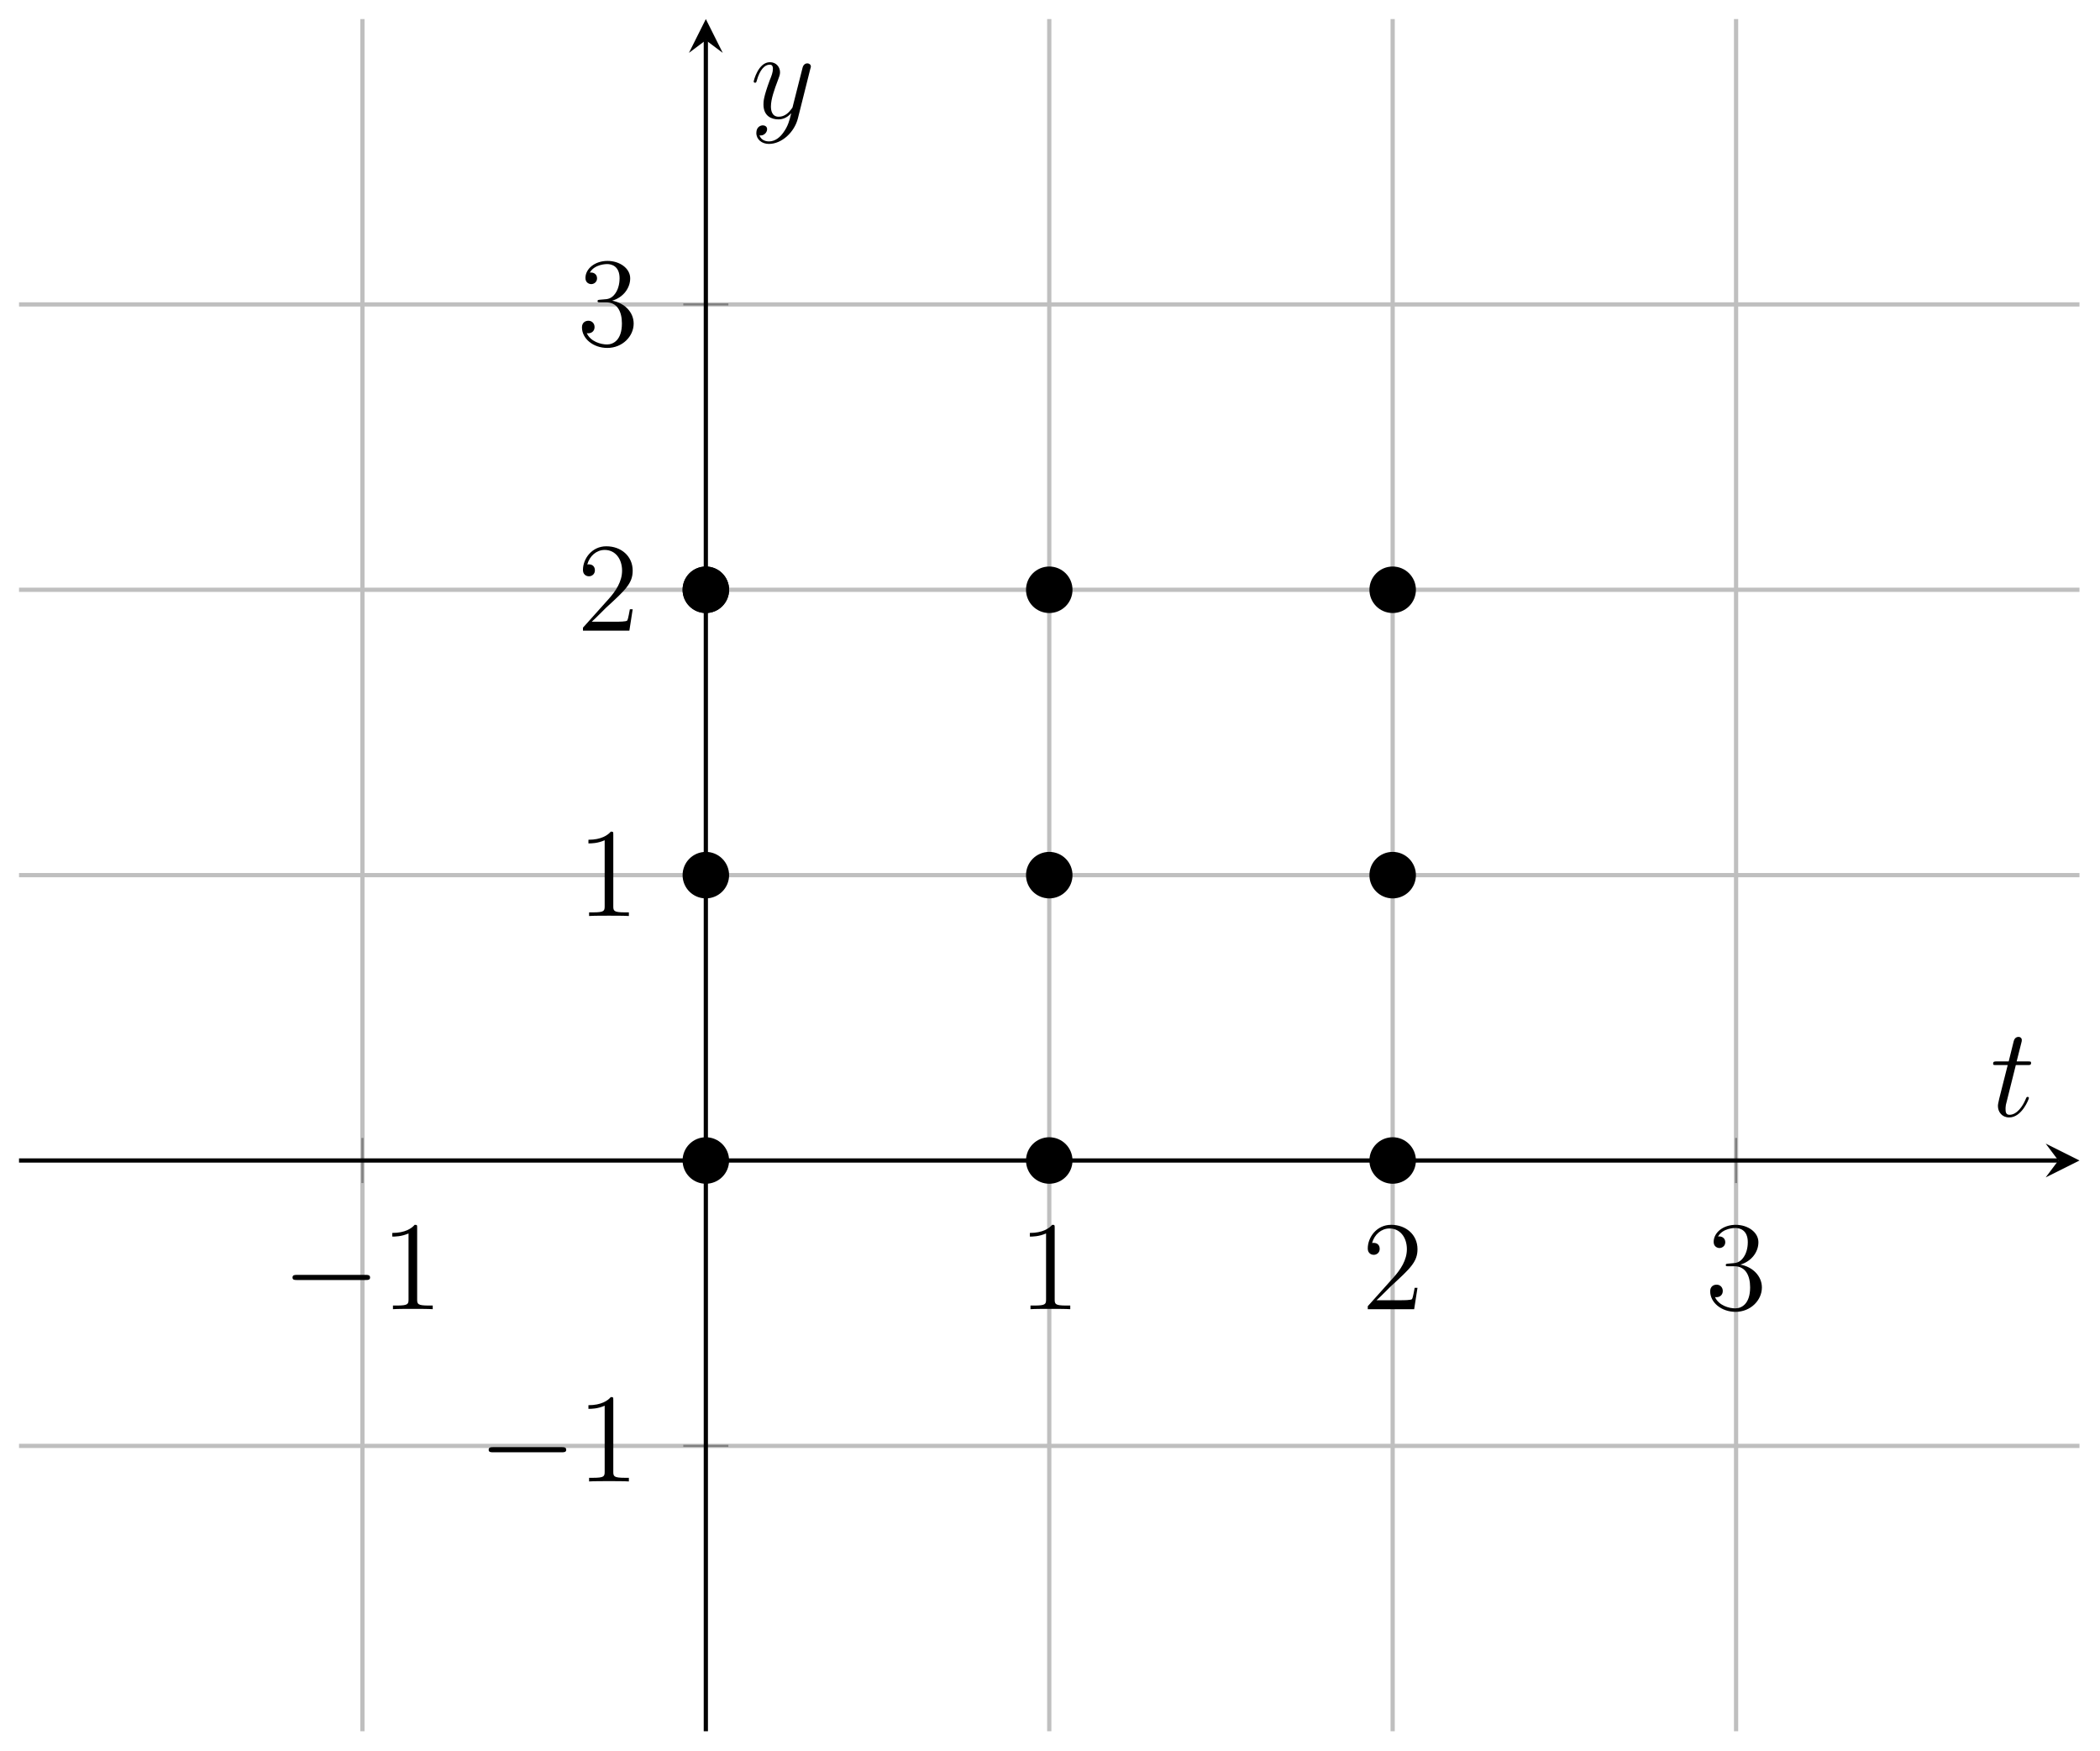
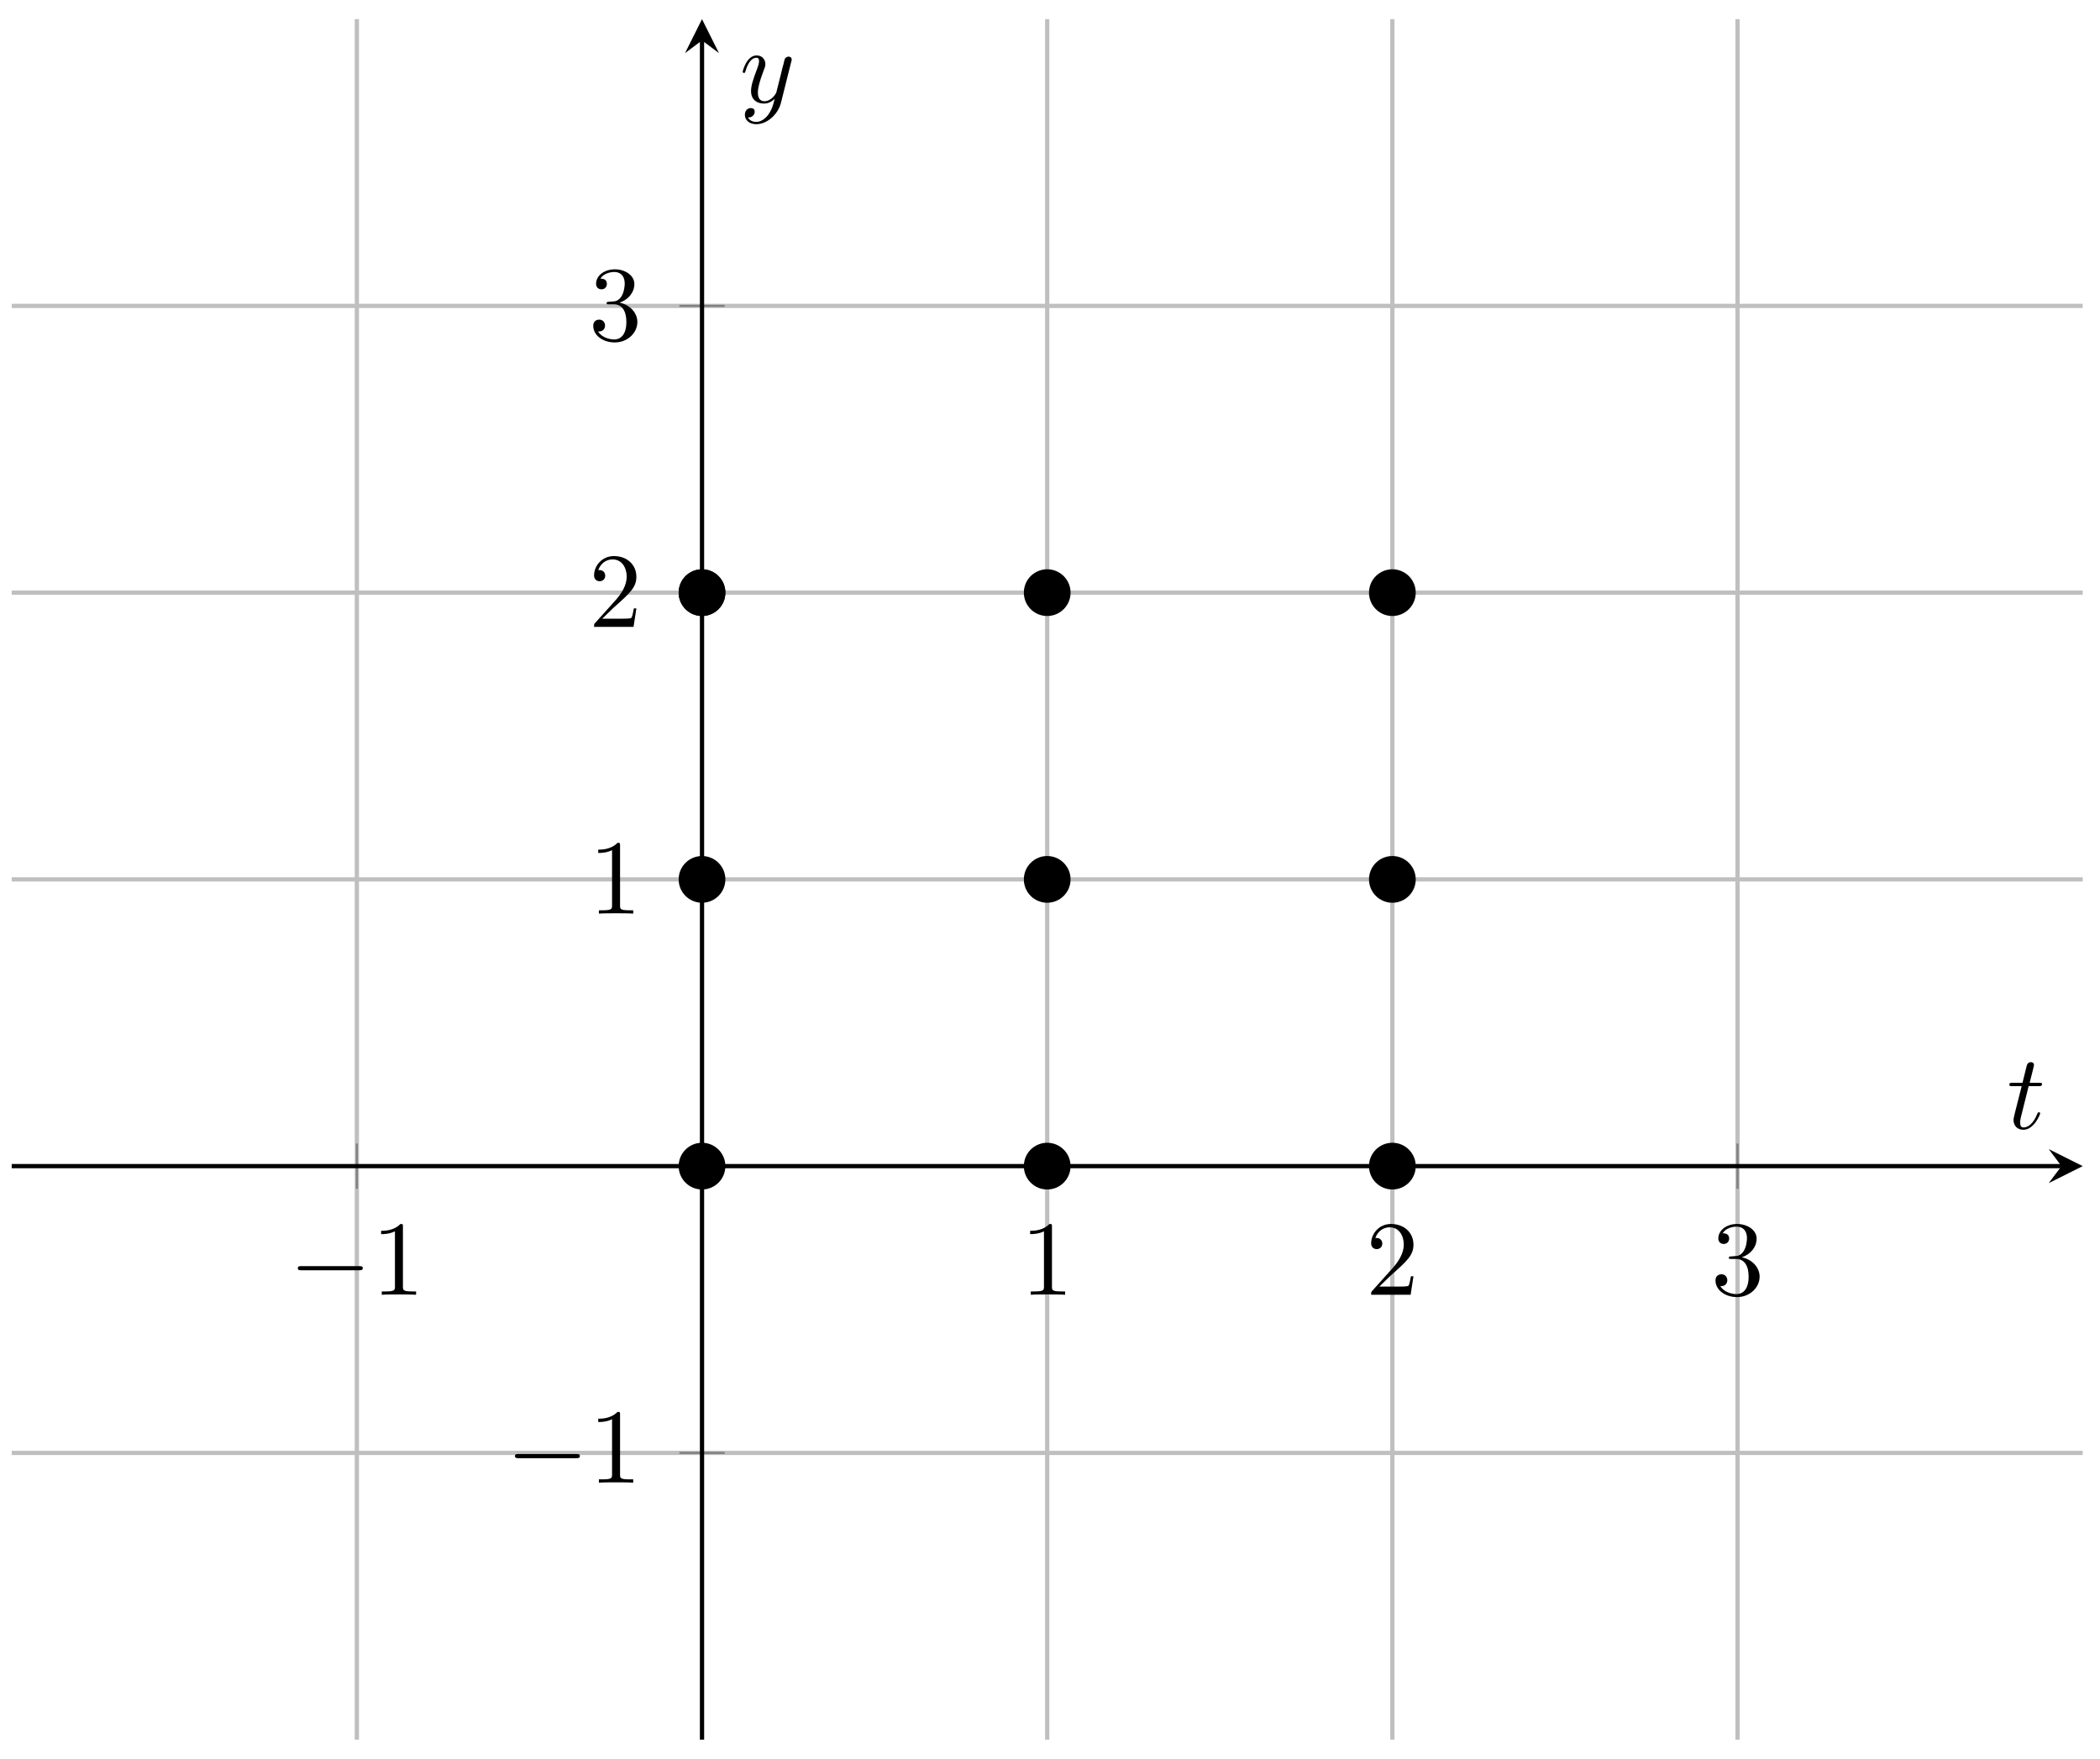
- <svg xmlns="http://www.w3.org/2000/svg" xmlns:xlink="http://www.w3.org/1999/xlink" width="198pt" height="165pt" viewBox="0 0 198 165" version="1.1">
+ <svg xmlns="http://www.w3.org/2000/svg" xmlns:xlink="http://www.w3.org/1999/xlink" width="197pt" height="165pt" viewBox="0 0 197 165" version="1.1">
  <defs>
    <g>
      <symbol overflow="visible" id="glyph0-0">
        <path style="stroke:none;" d="" />
      </symbol>
      <symbol overflow="visible" id="glyph0-1">
-         <path style="stroke:none;" d="M 7.875 -2.75 C 8.078 -2.75 8.297 -2.75 8.297 -2.984 C 8.297 -3.234 8.078 -3.234 7.875 -3.234 L 1.406 -3.234 C 1.203 -3.234 0.984 -3.234 0.984 -2.984 C 0.984 -2.75 1.203 -2.75 1.406 -2.75 Z M 7.875 -2.75 " />
+         <path style="stroke:none;" d="M 6.562 -2.297 C 6.734 -2.297 6.922 -2.297 6.922 -2.5 C 6.922 -2.688 6.734 -2.688 6.562 -2.688 L 1.172 -2.688 C 1 -2.688 0.828 -2.688 0.828 -2.5 C 0.828 -2.297 1 -2.297 1.172 -2.297 Z M 6.562 -2.297 " />
      </symbol>
      <symbol overflow="visible" id="glyph1-0">
        <path style="stroke:none;" d="" />
      </symbol>
      <symbol overflow="visible" id="glyph1-1">
-         <path style="stroke:none;" d="M 3.438 -7.656 C 3.438 -7.938 3.438 -7.953 3.203 -7.953 C 2.922 -7.625 2.312 -7.188 1.094 -7.188 L 1.094 -6.844 C 1.359 -6.844 1.953 -6.844 2.625 -7.141 L 2.625 -0.922 C 2.625 -0.484 2.578 -0.344 1.531 -0.344 L 1.156 -0.344 L 1.156 0 C 1.484 -0.031 2.641 -0.031 3.031 -0.031 C 3.438 -0.031 4.578 -0.031 4.906 0 L 4.906 -0.344 L 4.531 -0.344 C 3.484 -0.344 3.438 -0.484 3.438 -0.922 Z M 3.438 -7.656 " />
+         <path style="stroke:none;" d="M 2.938 -6.375 C 2.938 -6.625 2.938 -6.641 2.703 -6.641 C 2.078 -6 1.203 -6 0.891 -6 L 0.891 -5.688 C 1.094 -5.688 1.672 -5.688 2.188 -5.953 L 2.188 -0.781 C 2.188 -0.422 2.156 -0.312 1.266 -0.312 L 0.953 -0.312 L 0.953 0 C 1.297 -0.031 2.156 -0.031 2.562 -0.031 C 2.953 -0.031 3.828 -0.031 4.172 0 L 4.172 -0.312 L 3.859 -0.312 C 2.953 -0.312 2.938 -0.422 2.938 -0.781 Z M 2.938 -6.375 " />
      </symbol>
      <symbol overflow="visible" id="glyph1-2">
-         <path style="stroke:none;" d="M 5.266 -2.016 L 5 -2.016 C 4.953 -1.812 4.859 -1.141 4.75 -0.953 C 4.656 -0.844 3.984 -0.844 3.625 -0.844 L 1.406 -0.844 C 1.734 -1.125 2.469 -1.891 2.766 -2.172 C 4.594 -3.844 5.266 -4.469 5.266 -5.656 C 5.266 -7.031 4.172 -7.953 2.781 -7.953 C 1.406 -7.953 0.578 -6.766 0.578 -5.734 C 0.578 -5.125 1.109 -5.125 1.141 -5.125 C 1.406 -5.125 1.703 -5.312 1.703 -5.688 C 1.703 -6.031 1.484 -6.25 1.141 -6.25 C 1.047 -6.25 1.016 -6.25 0.984 -6.234 C 1.203 -7.047 1.859 -7.609 2.625 -7.609 C 3.641 -7.609 4.266 -6.75 4.266 -5.656 C 4.266 -4.641 3.688 -3.75 3 -2.984 L 0.578 -0.281 L 0.578 0 L 4.953 0 Z M 5.266 -2.016 " />
+         <path style="stroke:none;" d="M 1.266 -0.766 L 2.328 -1.797 C 3.875 -3.172 4.469 -3.703 4.469 -4.703 C 4.469 -5.844 3.578 -6.641 2.359 -6.641 C 1.234 -6.641 0.5 -5.719 0.5 -4.828 C 0.5 -4.281 1 -4.281 1.031 -4.281 C 1.203 -4.281 1.547 -4.391 1.547 -4.812 C 1.547 -5.062 1.359 -5.328 1.016 -5.328 C 0.938 -5.328 0.922 -5.328 0.891 -5.312 C 1.109 -5.969 1.656 -6.328 2.234 -6.328 C 3.141 -6.328 3.562 -5.516 3.562 -4.703 C 3.562 -3.906 3.078 -3.125 2.516 -2.5 L 0.609 -0.375 C 0.5 -0.266 0.5 -0.234 0.5 0 L 4.203 0 L 4.469 -1.734 L 4.234 -1.734 C 4.172 -1.438 4.109 -1 4 -0.844 C 3.938 -0.766 3.281 -0.766 3.062 -0.766 Z M 1.266 -0.766 " />
      </symbol>
      <symbol overflow="visible" id="glyph1-3">
-         <path style="stroke:none;" d="M 2.203 -4.297 C 2 -4.281 1.953 -4.266 1.953 -4.156 C 1.953 -4.047 2.016 -4.047 2.219 -4.047 L 2.766 -4.047 C 3.797 -4.047 4.25 -3.203 4.25 -2.062 C 4.25 -0.484 3.438 -0.078 2.844 -0.078 C 2.266 -0.078 1.297 -0.344 0.938 -1.141 C 1.328 -1.078 1.672 -1.297 1.672 -1.719 C 1.672 -2.062 1.422 -2.312 1.094 -2.312 C 0.797 -2.312 0.484 -2.141 0.484 -1.688 C 0.484 -0.625 1.547 0.25 2.875 0.25 C 4.297 0.25 5.359 -0.844 5.359 -2.047 C 5.359 -3.141 4.469 -4 3.328 -4.203 C 4.359 -4.5 5.031 -5.375 5.031 -6.312 C 5.031 -7.25 4.047 -7.953 2.891 -7.953 C 1.703 -7.953 0.812 -7.219 0.812 -6.344 C 0.812 -5.875 1.188 -5.766 1.359 -5.766 C 1.609 -5.766 1.906 -5.953 1.906 -6.312 C 1.906 -6.688 1.609 -6.859 1.344 -6.859 C 1.281 -6.859 1.25 -6.859 1.219 -6.844 C 1.672 -7.656 2.797 -7.656 2.859 -7.656 C 3.25 -7.656 4.031 -7.484 4.031 -6.312 C 4.031 -6.078 4 -5.422 3.641 -4.906 C 3.281 -4.375 2.875 -4.344 2.562 -4.328 Z M 2.203 -4.297 " />
+         <path style="stroke:none;" d="M 2.891 -3.516 C 3.703 -3.781 4.281 -4.469 4.281 -5.266 C 4.281 -6.078 3.406 -6.641 2.453 -6.641 C 1.453 -6.641 0.688 -6.047 0.688 -5.281 C 0.688 -4.953 0.906 -4.766 1.203 -4.766 C 1.5 -4.766 1.703 -4.984 1.703 -5.281 C 1.703 -5.766 1.234 -5.766 1.094 -5.766 C 1.391 -6.266 2.047 -6.391 2.406 -6.391 C 2.828 -6.391 3.375 -6.172 3.375 -5.281 C 3.375 -5.156 3.344 -4.578 3.094 -4.141 C 2.797 -3.656 2.453 -3.625 2.203 -3.625 C 2.125 -3.609 1.891 -3.594 1.812 -3.594 C 1.734 -3.578 1.672 -3.562 1.672 -3.469 C 1.672 -3.359 1.734 -3.359 1.906 -3.359 L 2.344 -3.359 C 3.156 -3.359 3.531 -2.688 3.531 -1.703 C 3.531 -0.344 2.844 -0.062 2.406 -0.062 C 1.969 -0.062 1.219 -0.234 0.875 -0.812 C 1.219 -0.766 1.531 -0.984 1.531 -1.359 C 1.531 -1.719 1.266 -1.922 0.984 -1.922 C 0.734 -1.922 0.422 -1.781 0.422 -1.344 C 0.422 -0.438 1.344 0.219 2.438 0.219 C 3.656 0.219 4.562 -0.688 4.562 -1.703 C 4.562 -2.516 3.922 -3.297 2.891 -3.516 Z M 2.891 -3.516 " />
      </symbol>
      <symbol overflow="visible" id="glyph2-0">
        <path style="stroke:none;" d="" />
      </symbol>
      <symbol overflow="visible" id="glyph2-1">
-         <path style="stroke:none;" d="M 2.406 -4.812 L 3.5 -4.812 C 3.734 -4.812 3.844 -4.812 3.844 -5.016 C 3.844 -5.156 3.781 -5.156 3.531 -5.156 L 2.484 -5.156 L 2.922 -6.891 C 2.969 -7.062 2.969 -7.094 2.969 -7.172 C 2.969 -7.359 2.828 -7.469 2.672 -7.469 C 2.562 -7.469 2.297 -7.438 2.203 -7.047 L 1.734 -5.156 L 0.609 -5.156 C 0.375 -5.156 0.266 -5.156 0.266 -4.922 C 0.266 -4.812 0.344 -4.812 0.578 -4.812 L 1.641 -4.812 L 0.844 -1.656 C 0.75 -1.234 0.719 -1.109 0.719 -0.953 C 0.719 -0.391 1.109 0.125 1.781 0.125 C 2.984 0.125 3.641 -1.625 3.641 -1.703 C 3.641 -1.781 3.578 -1.812 3.516 -1.812 C 3.484 -1.812 3.438 -1.812 3.422 -1.766 C 3.406 -1.75 3.391 -1.75 3.312 -1.547 C 3.062 -0.953 2.516 -0.125 1.812 -0.125 C 1.453 -0.125 1.438 -0.422 1.438 -0.688 C 1.438 -0.688 1.438 -0.922 1.469 -1.062 Z M 2.406 -4.812 " />
+         <path style="stroke:none;" d="M 2.047 -3.984 L 2.984 -3.984 C 3.188 -3.984 3.297 -3.984 3.297 -4.188 C 3.297 -4.297 3.188 -4.297 3.016 -4.297 L 2.141 -4.297 C 2.5 -5.719 2.547 -5.906 2.547 -5.969 C 2.547 -6.141 2.422 -6.234 2.25 -6.234 C 2.219 -6.234 1.938 -6.234 1.859 -5.875 L 1.469 -4.297 L 0.531 -4.297 C 0.328 -4.297 0.234 -4.297 0.234 -4.109 C 0.234 -3.984 0.312 -3.984 0.516 -3.984 L 1.391 -3.984 C 0.672 -1.156 0.625 -0.984 0.625 -0.812 C 0.625 -0.266 1 0.109 1.547 0.109 C 2.562 0.109 3.125 -1.344 3.125 -1.422 C 3.125 -1.531 3.047 -1.531 3.016 -1.531 C 2.922 -1.531 2.906 -1.5 2.859 -1.391 C 2.438 -0.344 1.906 -0.109 1.562 -0.109 C 1.359 -0.109 1.25 -0.234 1.25 -0.562 C 1.25 -0.812 1.281 -0.875 1.312 -1.047 Z M 2.047 -3.984 " />
      </symbol>
      <symbol overflow="visible" id="glyph2-2">
-         <path style="stroke:none;" d="M 3.141 1.344 C 2.828 1.797 2.359 2.203 1.766 2.203 C 1.625 2.203 1.047 2.172 0.875 1.625 C 0.906 1.641 0.969 1.641 0.984 1.641 C 1.344 1.641 1.594 1.328 1.594 1.047 C 1.594 0.781 1.359 0.688 1.188 0.688 C 0.984 0.688 0.578 0.828 0.578 1.406 C 0.578 2.016 1.094 2.438 1.766 2.438 C 2.969 2.438 4.172 1.344 4.5 0.016 L 5.672 -4.656 C 5.688 -4.703 5.719 -4.781 5.719 -4.859 C 5.719 -5.031 5.562 -5.156 5.391 -5.156 C 5.281 -5.156 5.031 -5.109 4.938 -4.75 L 4.047 -1.234 C 4 -1.016 4 -0.984 3.891 -0.859 C 3.656 -0.531 3.266 -0.125 2.688 -0.125 C 2.016 -0.125 1.953 -0.781 1.953 -1.094 C 1.953 -1.781 2.281 -2.703 2.609 -3.562 C 2.734 -3.906 2.812 -4.078 2.812 -4.312 C 2.812 -4.812 2.453 -5.266 1.859 -5.266 C 0.766 -5.266 0.328 -3.531 0.328 -3.438 C 0.328 -3.391 0.375 -3.328 0.453 -3.328 C 0.562 -3.328 0.578 -3.375 0.625 -3.547 C 0.906 -4.547 1.359 -5.031 1.828 -5.031 C 1.938 -5.031 2.141 -5.031 2.141 -4.641 C 2.141 -4.328 2.016 -3.984 1.828 -3.531 C 1.25 -1.953 1.25 -1.562 1.25 -1.281 C 1.25 -0.141 2.062 0.125 2.656 0.125 C 3 0.125 3.438 0.016 3.844 -0.438 L 3.859 -0.422 C 3.688 0.281 3.562 0.75 3.141 1.344 Z M 3.141 1.344 " />
+         <path style="stroke:none;" d="M 4.844 -3.797 C 4.891 -3.938 4.891 -3.953 4.891 -4.031 C 4.891 -4.203 4.75 -4.297 4.594 -4.297 C 4.5 -4.297 4.344 -4.234 4.25 -4.094 C 4.234 -4.031 4.141 -3.734 4.109 -3.547 C 4.031 -3.297 3.969 -3.016 3.906 -2.75 L 3.453 -0.953 C 3.422 -0.812 2.984 -0.109 2.328 -0.109 C 1.828 -0.109 1.719 -0.547 1.719 -0.922 C 1.719 -1.375 1.891 -2 2.219 -2.875 C 2.375 -3.281 2.422 -3.391 2.422 -3.594 C 2.422 -4.031 2.109 -4.406 1.609 -4.406 C 0.656 -4.406 0.297 -2.953 0.297 -2.875 C 0.297 -2.766 0.391 -2.766 0.406 -2.766 C 0.516 -2.766 0.516 -2.797 0.562 -2.953 C 0.844 -3.891 1.234 -4.188 1.578 -4.188 C 1.656 -4.188 1.828 -4.188 1.828 -3.875 C 1.828 -3.625 1.719 -3.359 1.656 -3.172 C 1.25 -2.109 1.078 -1.547 1.078 -1.078 C 1.078 -0.188 1.703 0.109 2.297 0.109 C 2.688 0.109 3.016 -0.062 3.297 -0.344 C 3.172 0.172 3.047 0.672 2.656 1.203 C 2.391 1.531 2.016 1.828 1.562 1.828 C 1.422 1.828 0.969 1.797 0.797 1.406 C 0.953 1.406 1.094 1.406 1.219 1.281 C 1.328 1.203 1.422 1.062 1.422 0.875 C 1.422 0.562 1.156 0.531 1.062 0.531 C 0.828 0.531 0.5 0.688 0.5 1.172 C 0.5 1.672 0.938 2.047 1.562 2.047 C 2.578 2.047 3.609 1.141 3.891 0.016 Z M 4.844 -3.797 " />
      </symbol>
    </g>
  </defs>
  <g id="surface1">
-     <path style="fill:none;stroke-width:0.399;stroke-linecap:butt;stroke-linejoin:miter;stroke:rgb(75%,75%,75%);stroke-opacity:1;stroke-miterlimit:10;" d="M 32.379 -0.001 L 32.379 161.39 M 97.136 -0.001 L 97.136 161.39 M 129.514 -0.001 L 129.514 161.39 M 161.892 -0.001 L 161.892 161.39 " transform="matrix(1.00002,0,0,-1.00002,1.792056,163.1899)" />
-     <path style="fill:none;stroke-width:0.399;stroke-linecap:butt;stroke-linejoin:miter;stroke:rgb(75%,75%,75%);stroke-opacity:1;stroke-miterlimit:10;" d="M 0.001 26.896 L 194.27 26.896 M 0.001 80.696 L 194.27 80.696 M 0.001 107.594 L 194.27 107.594 M 0.001 134.492 L 194.27 134.492 " transform="matrix(1.00002,0,0,-1.00002,1.792056,163.1899)" />
-     <path style="fill:none;stroke-width:0.199;stroke-linecap:butt;stroke-linejoin:miter;stroke:rgb(50%,50%,50%);stroke-opacity:1;stroke-miterlimit:10;" d="M 32.379 51.669 L 32.379 55.923 M 97.136 51.669 L 97.136 55.923 M 129.514 51.669 L 129.514 55.923 M 161.892 51.669 L 161.892 55.923 " transform="matrix(1.00002,0,0,-1.00002,1.792056,163.1899)" />
-     <path style="fill:none;stroke-width:0.199;stroke-linecap:butt;stroke-linejoin:miter;stroke:rgb(50%,50%,50%);stroke-opacity:1;stroke-miterlimit:10;" d="M 62.632 26.896 L 66.882 26.896 M 62.632 80.696 L 66.882 80.696 M 62.632 107.594 L 66.882 107.594 M 62.632 134.492 L 66.882 134.492 " transform="matrix(1.00002,0,0,-1.00002,1.792056,163.1899)" />
-     <path style="fill:none;stroke-width:0.399;stroke-linecap:butt;stroke-linejoin:miter;stroke:rgb(0%,0%,0%);stroke-opacity:1;stroke-miterlimit:10;" d="M 0.001 53.798 L 192.278 53.798 " transform="matrix(1.00002,0,0,-1.00002,1.792056,163.1899)" />
-     <path style=" stroke:none;fill-rule:nonzero;fill:rgb(0%,0%,0%);fill-opacity:1;" d="M 196.066 109.391 L 192.879 107.797 L 194.074 109.391 L 192.879 110.984 " />
-     <path style="fill:none;stroke-width:0.399;stroke-linecap:butt;stroke-linejoin:miter;stroke:rgb(0%,0%,0%);stroke-opacity:1;stroke-miterlimit:10;" d="M 64.757 -0.001 L 64.757 159.398 " transform="matrix(1.00002,0,0,-1.00002,1.792056,163.1899)" />
-     <path style=" stroke:none;fill-rule:nonzero;fill:rgb(0%,0%,0%);fill-opacity:1;" d="M 66.551 1.797 L 64.957 4.984 L 66.551 3.789 L 68.145 4.984 " />
+     <path style="fill:none;stroke-width:0.399;stroke-linecap:butt;stroke-linejoin:miter;stroke:rgb(75%,75%,75%);stroke-opacity:1;stroke-miterlimit:10;" d="M 32.379 -0.001 L 32.379 161.39 M 97.137 -0.001 L 97.137 161.39 M 129.515 -0.001 L 129.515 161.39 M 161.892 -0.001 L 161.892 161.39 " transform="matrix(1.00005,0,0,-1.00002,1.096155,163.1899)" />
+     <path style="fill:none;stroke-width:0.399;stroke-linecap:butt;stroke-linejoin:miter;stroke:rgb(75%,75%,75%);stroke-opacity:1;stroke-miterlimit:10;" d="M 0.002 26.896 L 194.273 26.896 M 0.002 80.696 L 194.273 80.696 M 0.002 107.594 L 194.273 107.594 M 0.002 134.492 L 194.273 134.492 " transform="matrix(1.00005,0,0,-1.00002,1.096155,163.1899)" />
+     <path style="fill:none;stroke-width:0.199;stroke-linecap:butt;stroke-linejoin:miter;stroke:rgb(50%,50%,50%);stroke-opacity:1;stroke-miterlimit:10;" d="M 32.379 51.669 L 32.379 55.923 M 97.137 51.669 L 97.137 55.923 M 129.515 51.669 L 129.515 55.923 M 161.892 51.669 L 161.892 55.923 " transform="matrix(1.00005,0,0,-1.00002,1.096155,163.1899)" />
+     <path style="fill:none;stroke-width:0.199;stroke-linecap:butt;stroke-linejoin:miter;stroke:rgb(50%,50%,50%);stroke-opacity:1;stroke-miterlimit:10;" d="M 62.631 26.896 L 66.885 26.896 M 62.631 80.696 L 66.885 80.696 M 62.631 107.594 L 66.885 107.594 M 62.631 134.492 L 66.885 134.492 " transform="matrix(1.00005,0,0,-1.00002,1.096155,163.1899)" />
+     <path style="fill:none;stroke-width:0.399;stroke-linecap:butt;stroke-linejoin:miter;stroke:rgb(0%,0%,0%);stroke-opacity:1;stroke-miterlimit:10;" d="M 0.002 53.798 L 192.281 53.798 " transform="matrix(1.00005,0,0,-1.00002,1.096155,163.1899)" />
+     <path style=" stroke:none;fill-rule:nonzero;fill:rgb(0%,0%,0%);fill-opacity:1;" d="M 195.379 109.391 L 192.191 107.797 L 193.387 109.391 L 192.191 110.984 " />
+     <path style="fill:none;stroke-width:0.399;stroke-linecap:butt;stroke-linejoin:miter;stroke:rgb(0%,0%,0%);stroke-opacity:1;stroke-miterlimit:10;" d="M 64.756 -0.001 L 64.756 159.398 " transform="matrix(1.00005,0,0,-1.00002,1.096155,163.1899)" />
+     <path style=" stroke:none;fill-rule:nonzero;fill:rgb(0%,0%,0%);fill-opacity:1;" d="M 65.855 1.797 L 64.262 4.984 L 65.855 3.789 L 67.449 4.984 " />
    <g style="fill:rgb(0%,0%,0%);fill-opacity:1;">
-       <use xlink:href="#glyph0-1" x="26.596" y="123.407" />
+       <use xlink:href="#glyph0-1" x="27.111" y="121.459" />
    </g>
    <g style="fill:rgb(0%,0%,0%);fill-opacity:1;">
-       <use xlink:href="#glyph1-1" x="35.894" y="123.407" />
+       <use xlink:href="#glyph1-1" x="34.861" y="121.459" />
    </g>
    <g style="fill:rgb(0%,0%,0%);fill-opacity:1;">
-       <use xlink:href="#glyph1-1" x="96.004" y="123.407" />
+       <use xlink:href="#glyph1-1" x="95.746" y="121.458" />
    </g>
    <g style="fill:rgb(0%,0%,0%);fill-opacity:1;">
-       <use xlink:href="#glyph1-2" x="128.383" y="123.407" />
+       <use xlink:href="#glyph1-2" x="128.127" y="121.458" />
    </g>
    <g style="fill:rgb(0%,0%,0%);fill-opacity:1;">
-       <use xlink:href="#glyph1-3" x="160.762" y="123.407" />
+       <use xlink:href="#glyph1-3" x="160.507" y="121.458" />
    </g>
    <g style="fill:rgb(0%,0%,0%);fill-opacity:1;">
-       <use xlink:href="#glyph0-1" x="45.089" y="139.645" />
+       <use xlink:href="#glyph0-1" x="47.479" y="139.086" />
    </g>
    <g style="fill:rgb(0%,0%,0%);fill-opacity:1;">
-       <use xlink:href="#glyph1-1" x="54.387" y="139.645" />
+       <use xlink:href="#glyph1-1" x="55.229" y="139.086" />
    </g>
    <g style="fill:rgb(0%,0%,0%);fill-opacity:1;">
-       <use xlink:href="#glyph1-1" x="54.387" y="86.345" />
+       <use xlink:href="#glyph1-1" x="55.229" y="85.703" />
    </g>
    <g style="fill:rgb(0%,0%,0%);fill-opacity:1;">
-       <use xlink:href="#glyph1-2" x="54.387" y="59.447" />
+       <use xlink:href="#glyph1-2" x="55.229" y="58.805" />
    </g>
    <g style="fill:rgb(0%,0%,0%);fill-opacity:1;">
-       <use xlink:href="#glyph1-3" x="54.387" y="32.547" />
+       <use xlink:href="#glyph1-3" x="55.229" y="31.905" />
    </g>
-     <path style="fill-rule:nonzero;fill:rgb(0%,0%,0%);fill-opacity:1;stroke-width:0.399;stroke-linecap:butt;stroke-linejoin:miter;stroke:rgb(0%,0%,0%);stroke-opacity:1;stroke-miterlimit:10;" d="M 99.128 80.696 C 99.128 81.794 98.237 82.688 97.136 82.688 C 96.034 82.688 95.144 81.794 95.144 80.696 C 95.144 79.595 96.034 78.704 97.136 78.704 C 98.237 78.704 99.128 79.595 99.128 80.696 Z M 99.128 80.696 " transform="matrix(1.00002,0,0,-1.00002,1.792056,163.1899)" />
-     <path style="fill-rule:nonzero;fill:rgb(0%,0%,0%);fill-opacity:1;stroke-width:0.399;stroke-linecap:butt;stroke-linejoin:miter;stroke:rgb(0%,0%,0%);stroke-opacity:1;stroke-miterlimit:10;" d="M 66.75 107.594 C 66.75 108.696 65.859 109.586 64.757 109.586 C 63.656 109.586 62.765 108.696 62.765 107.594 C 62.765 106.493 63.656 105.602 64.757 105.602 C 65.859 105.602 66.75 106.493 66.75 107.594 Z M 66.75 107.594 " transform="matrix(1.00002,0,0,-1.00002,1.792056,163.1899)" />
-     <path style="fill-rule:nonzero;fill:rgb(0%,0%,0%);fill-opacity:1;stroke-width:0.399;stroke-linecap:butt;stroke-linejoin:miter;stroke:rgb(0%,0%,0%);stroke-opacity:1;stroke-miterlimit:10;" d="M 131.506 107.594 C 131.506 108.696 130.615 109.586 129.514 109.586 C 128.412 109.586 127.522 108.696 127.522 107.594 C 127.522 106.493 128.412 105.602 129.514 105.602 C 130.615 105.602 131.506 106.493 131.506 107.594 Z M 131.506 107.594 " transform="matrix(1.00002,0,0,-1.00002,1.792056,163.1899)" />
-     <path style="fill-rule:nonzero;fill:rgb(0%,0%,0%);fill-opacity:1;stroke-width:0.399;stroke-linecap:butt;stroke-linejoin:miter;stroke:rgb(0%,0%,0%);stroke-opacity:1;stroke-miterlimit:10;" d="M 131.506 80.696 C 131.506 81.794 130.615 82.688 129.514 82.688 C 128.412 82.688 127.522 81.794 127.522 80.696 C 127.522 79.595 128.412 78.704 129.514 78.704 C 130.615 78.704 131.506 79.595 131.506 80.696 Z M 131.506 80.696 " transform="matrix(1.00002,0,0,-1.00002,1.792056,163.1899)" />
-     <path style="fill-rule:nonzero;fill:rgb(0%,0%,0%);fill-opacity:1;stroke-width:0.399;stroke-linecap:butt;stroke-linejoin:miter;stroke:rgb(0%,0%,0%);stroke-opacity:1;stroke-miterlimit:10;" d="M 66.75 53.798 C 66.75 54.896 65.859 55.79 64.757 55.79 C 63.656 55.79 62.765 54.896 62.765 53.798 C 62.765 52.697 63.656 51.806 64.757 51.806 C 65.859 51.806 66.75 52.697 66.75 53.798 Z M 66.75 53.798 " transform="matrix(1.00002,0,0,-1.00002,1.792056,163.1899)" />
-     <path style="fill-rule:nonzero;fill:rgb(0%,0%,0%);fill-opacity:1;stroke-width:0.399;stroke-linecap:butt;stroke-linejoin:miter;stroke:rgb(0%,0%,0%);stroke-opacity:1;stroke-miterlimit:10;" d="M 66.75 80.696 C 66.75 81.794 65.859 82.688 64.757 82.688 C 63.656 82.688 62.765 81.794 62.765 80.696 C 62.765 79.595 63.656 78.704 64.757 78.704 C 65.859 78.704 66.75 79.595 66.75 80.696 Z M 66.75 80.696 " transform="matrix(1.00002,0,0,-1.00002,1.792056,163.1899)" />
-     <path style="fill-rule:nonzero;fill:rgb(0%,0%,0%);fill-opacity:1;stroke-width:0.399;stroke-linecap:butt;stroke-linejoin:miter;stroke:rgb(0%,0%,0%);stroke-opacity:1;stroke-miterlimit:10;" d="M 66.75 107.594 C 66.75 108.696 65.859 109.586 64.757 109.586 C 63.656 109.586 62.765 108.696 62.765 107.594 C 62.765 106.493 63.656 105.602 64.757 105.602 C 65.859 105.602 66.75 106.493 66.75 107.594 Z M 66.75 107.594 " transform="matrix(1.00002,0,0,-1.00002,1.792056,163.1899)" />
-     <path style="fill-rule:nonzero;fill:rgb(0%,0%,0%);fill-opacity:1;stroke-width:0.399;stroke-linecap:butt;stroke-linejoin:miter;stroke:rgb(0%,0%,0%);stroke-opacity:1;stroke-miterlimit:10;" d="M 99.128 107.594 C 99.128 108.696 98.237 109.586 97.136 109.586 C 96.034 109.586 95.144 108.696 95.144 107.594 C 95.144 106.493 96.034 105.602 97.136 105.602 C 98.237 105.602 99.128 106.493 99.128 107.594 Z M 99.128 107.594 " transform="matrix(1.00002,0,0,-1.00002,1.792056,163.1899)" />
-     <path style="fill-rule:nonzero;fill:rgb(0%,0%,0%);fill-opacity:1;stroke-width:0.399;stroke-linecap:butt;stroke-linejoin:miter;stroke:rgb(0%,0%,0%);stroke-opacity:1;stroke-miterlimit:10;" d="M 99.128 53.798 C 99.128 54.896 98.237 55.79 97.136 55.79 C 96.034 55.79 95.144 54.896 95.144 53.798 C 95.144 52.697 96.034 51.806 97.136 51.806 C 98.237 51.806 99.128 52.697 99.128 53.798 Z M 99.128 53.798 " transform="matrix(1.00002,0,0,-1.00002,1.792056,163.1899)" />
-     <path style="fill-rule:nonzero;fill:rgb(0%,0%,0%);fill-opacity:1;stroke-width:0.399;stroke-linecap:butt;stroke-linejoin:miter;stroke:rgb(0%,0%,0%);stroke-opacity:1;stroke-miterlimit:10;" d="M 131.506 53.798 C 131.506 54.896 130.615 55.79 129.514 55.79 C 128.412 55.79 127.522 54.896 127.522 53.798 C 127.522 52.697 128.412 51.806 129.514 51.806 C 130.615 51.806 131.506 52.697 131.506 53.798 Z M 131.506 53.798 " transform="matrix(1.00002,0,0,-1.00002,1.792056,163.1899)" />
+     <path style="fill-rule:nonzero;fill:rgb(0%,0%,0%);fill-opacity:1;stroke-width:0.399;stroke-linecap:butt;stroke-linejoin:miter;stroke:rgb(0%,0%,0%);stroke-opacity:1;stroke-miterlimit:10;" d="M 99.129 80.696 C 99.129 81.794 98.235 82.688 97.137 82.688 C 96.036 82.688 95.145 81.794 95.145 80.696 C 95.145 79.595 96.036 78.704 97.137 78.704 C 98.235 78.704 99.129 79.595 99.129 80.696 Z M 99.129 80.696 " transform="matrix(1.00005,0,0,-1.00002,1.096155,163.1899)" />
+     <path style="fill-rule:nonzero;fill:rgb(0%,0%,0%);fill-opacity:1;stroke-width:0.399;stroke-linecap:butt;stroke-linejoin:miter;stroke:rgb(0%,0%,0%);stroke-opacity:1;stroke-miterlimit:10;" d="M 66.748 107.594 C 66.748 108.696 65.858 109.586 64.756 109.586 C 63.658 109.586 62.764 108.696 62.764 107.594 C 62.764 106.493 63.658 105.602 64.756 105.602 C 65.858 105.602 66.748 106.493 66.748 107.594 Z M 66.748 107.594 " transform="matrix(1.00005,0,0,-1.00002,1.096155,163.1899)" />
+     <path style="fill-rule:nonzero;fill:rgb(0%,0%,0%);fill-opacity:1;stroke-width:0.399;stroke-linecap:butt;stroke-linejoin:miter;stroke:rgb(0%,0%,0%);stroke-opacity:1;stroke-miterlimit:10;" d="M 131.507 107.594 C 131.507 108.696 130.616 109.586 129.515 109.586 C 128.413 109.586 127.522 108.696 127.522 107.594 C 127.522 106.493 128.413 105.602 129.515 105.602 C 130.616 105.602 131.507 106.493 131.507 107.594 Z M 131.507 107.594 " transform="matrix(1.00005,0,0,-1.00002,1.096155,163.1899)" />
+     <path style="fill-rule:nonzero;fill:rgb(0%,0%,0%);fill-opacity:1;stroke-width:0.399;stroke-linecap:butt;stroke-linejoin:miter;stroke:rgb(0%,0%,0%);stroke-opacity:1;stroke-miterlimit:10;" d="M 131.507 80.696 C 131.507 81.794 130.616 82.688 129.515 82.688 C 128.413 82.688 127.522 81.794 127.522 80.696 C 127.522 79.595 128.413 78.704 129.515 78.704 C 130.616 78.704 131.507 79.595 131.507 80.696 Z M 131.507 80.696 " transform="matrix(1.00005,0,0,-1.00002,1.096155,163.1899)" />
+     <path style="fill-rule:nonzero;fill:rgb(0%,0%,0%);fill-opacity:1;stroke-width:0.399;stroke-linecap:butt;stroke-linejoin:miter;stroke:rgb(0%,0%,0%);stroke-opacity:1;stroke-miterlimit:10;" d="M 66.748 53.798 C 66.748 54.896 65.858 55.79 64.756 55.79 C 63.658 55.79 62.764 54.896 62.764 53.798 C 62.764 52.697 63.658 51.806 64.756 51.806 C 65.858 51.806 66.748 52.697 66.748 53.798 Z M 66.748 53.798 " transform="matrix(1.00005,0,0,-1.00002,1.096155,163.1899)" />
+     <path style="fill-rule:nonzero;fill:rgb(0%,0%,0%);fill-opacity:1;stroke-width:0.399;stroke-linecap:butt;stroke-linejoin:miter;stroke:rgb(0%,0%,0%);stroke-opacity:1;stroke-miterlimit:10;" d="M 66.748 80.696 C 66.748 81.794 65.858 82.688 64.756 82.688 C 63.658 82.688 62.764 81.794 62.764 80.696 C 62.764 79.595 63.658 78.704 64.756 78.704 C 65.858 78.704 66.748 79.595 66.748 80.696 Z M 66.748 80.696 " transform="matrix(1.00005,0,0,-1.00002,1.096155,163.1899)" />
+     <path style="fill-rule:nonzero;fill:rgb(0%,0%,0%);fill-opacity:1;stroke-width:0.399;stroke-linecap:butt;stroke-linejoin:miter;stroke:rgb(0%,0%,0%);stroke-opacity:1;stroke-miterlimit:10;" d="M 66.748 107.594 C 66.748 108.696 65.858 109.586 64.756 109.586 C 63.658 109.586 62.764 108.696 62.764 107.594 C 62.764 106.493 63.658 105.602 64.756 105.602 C 65.858 105.602 66.748 106.493 66.748 107.594 Z M 66.748 107.594 " transform="matrix(1.00005,0,0,-1.00002,1.096155,163.1899)" />
+     <path style="fill-rule:nonzero;fill:rgb(0%,0%,0%);fill-opacity:1;stroke-width:0.399;stroke-linecap:butt;stroke-linejoin:miter;stroke:rgb(0%,0%,0%);stroke-opacity:1;stroke-miterlimit:10;" d="M 99.129 107.594 C 99.129 108.696 98.235 109.586 97.137 109.586 C 96.036 109.586 95.145 108.696 95.145 107.594 C 95.145 106.493 96.036 105.602 97.137 105.602 C 98.235 105.602 99.129 106.493 99.129 107.594 Z M 99.129 107.594 " transform="matrix(1.00005,0,0,-1.00002,1.096155,163.1899)" />
+     <path style="fill-rule:nonzero;fill:rgb(0%,0%,0%);fill-opacity:1;stroke-width:0.399;stroke-linecap:butt;stroke-linejoin:miter;stroke:rgb(0%,0%,0%);stroke-opacity:1;stroke-miterlimit:10;" d="M 99.129 53.798 C 99.129 54.896 98.235 55.79 97.137 55.79 C 96.036 55.79 95.145 54.896 95.145 53.798 C 95.145 52.697 96.036 51.806 97.137 51.806 C 98.235 51.806 99.129 52.697 99.129 53.798 Z M 99.129 53.798 " transform="matrix(1.00005,0,0,-1.00002,1.096155,163.1899)" />
+     <path style="fill-rule:nonzero;fill:rgb(0%,0%,0%);fill-opacity:1;stroke-width:0.399;stroke-linecap:butt;stroke-linejoin:miter;stroke:rgb(0%,0%,0%);stroke-opacity:1;stroke-miterlimit:10;" d="M 131.507 53.798 C 131.507 54.896 130.616 55.79 129.515 55.79 C 128.413 55.79 127.522 54.896 127.522 53.798 C 127.522 52.697 128.413 51.806 129.515 51.806 C 130.616 51.806 131.507 52.697 131.507 53.798 Z M 131.507 53.798 " transform="matrix(1.00005,0,0,-1.00002,1.096155,163.1899)" />
    <g style="fill:rgb(0%,0%,0%);fill-opacity:1;">
-       <use xlink:href="#glyph2-1" x="187.657" y="105.208" />
+       <use xlink:href="#glyph2-1" x="188.261" y="105.872" />
    </g>
    <g style="fill:rgb(0%,0%,0%);fill-opacity:1;">
-       <use xlink:href="#glyph2-2" x="70.734" y="11.128" />
+       <use xlink:href="#glyph2-2" x="69.377" y="9.606" />
    </g>
  </g>
</svg>
